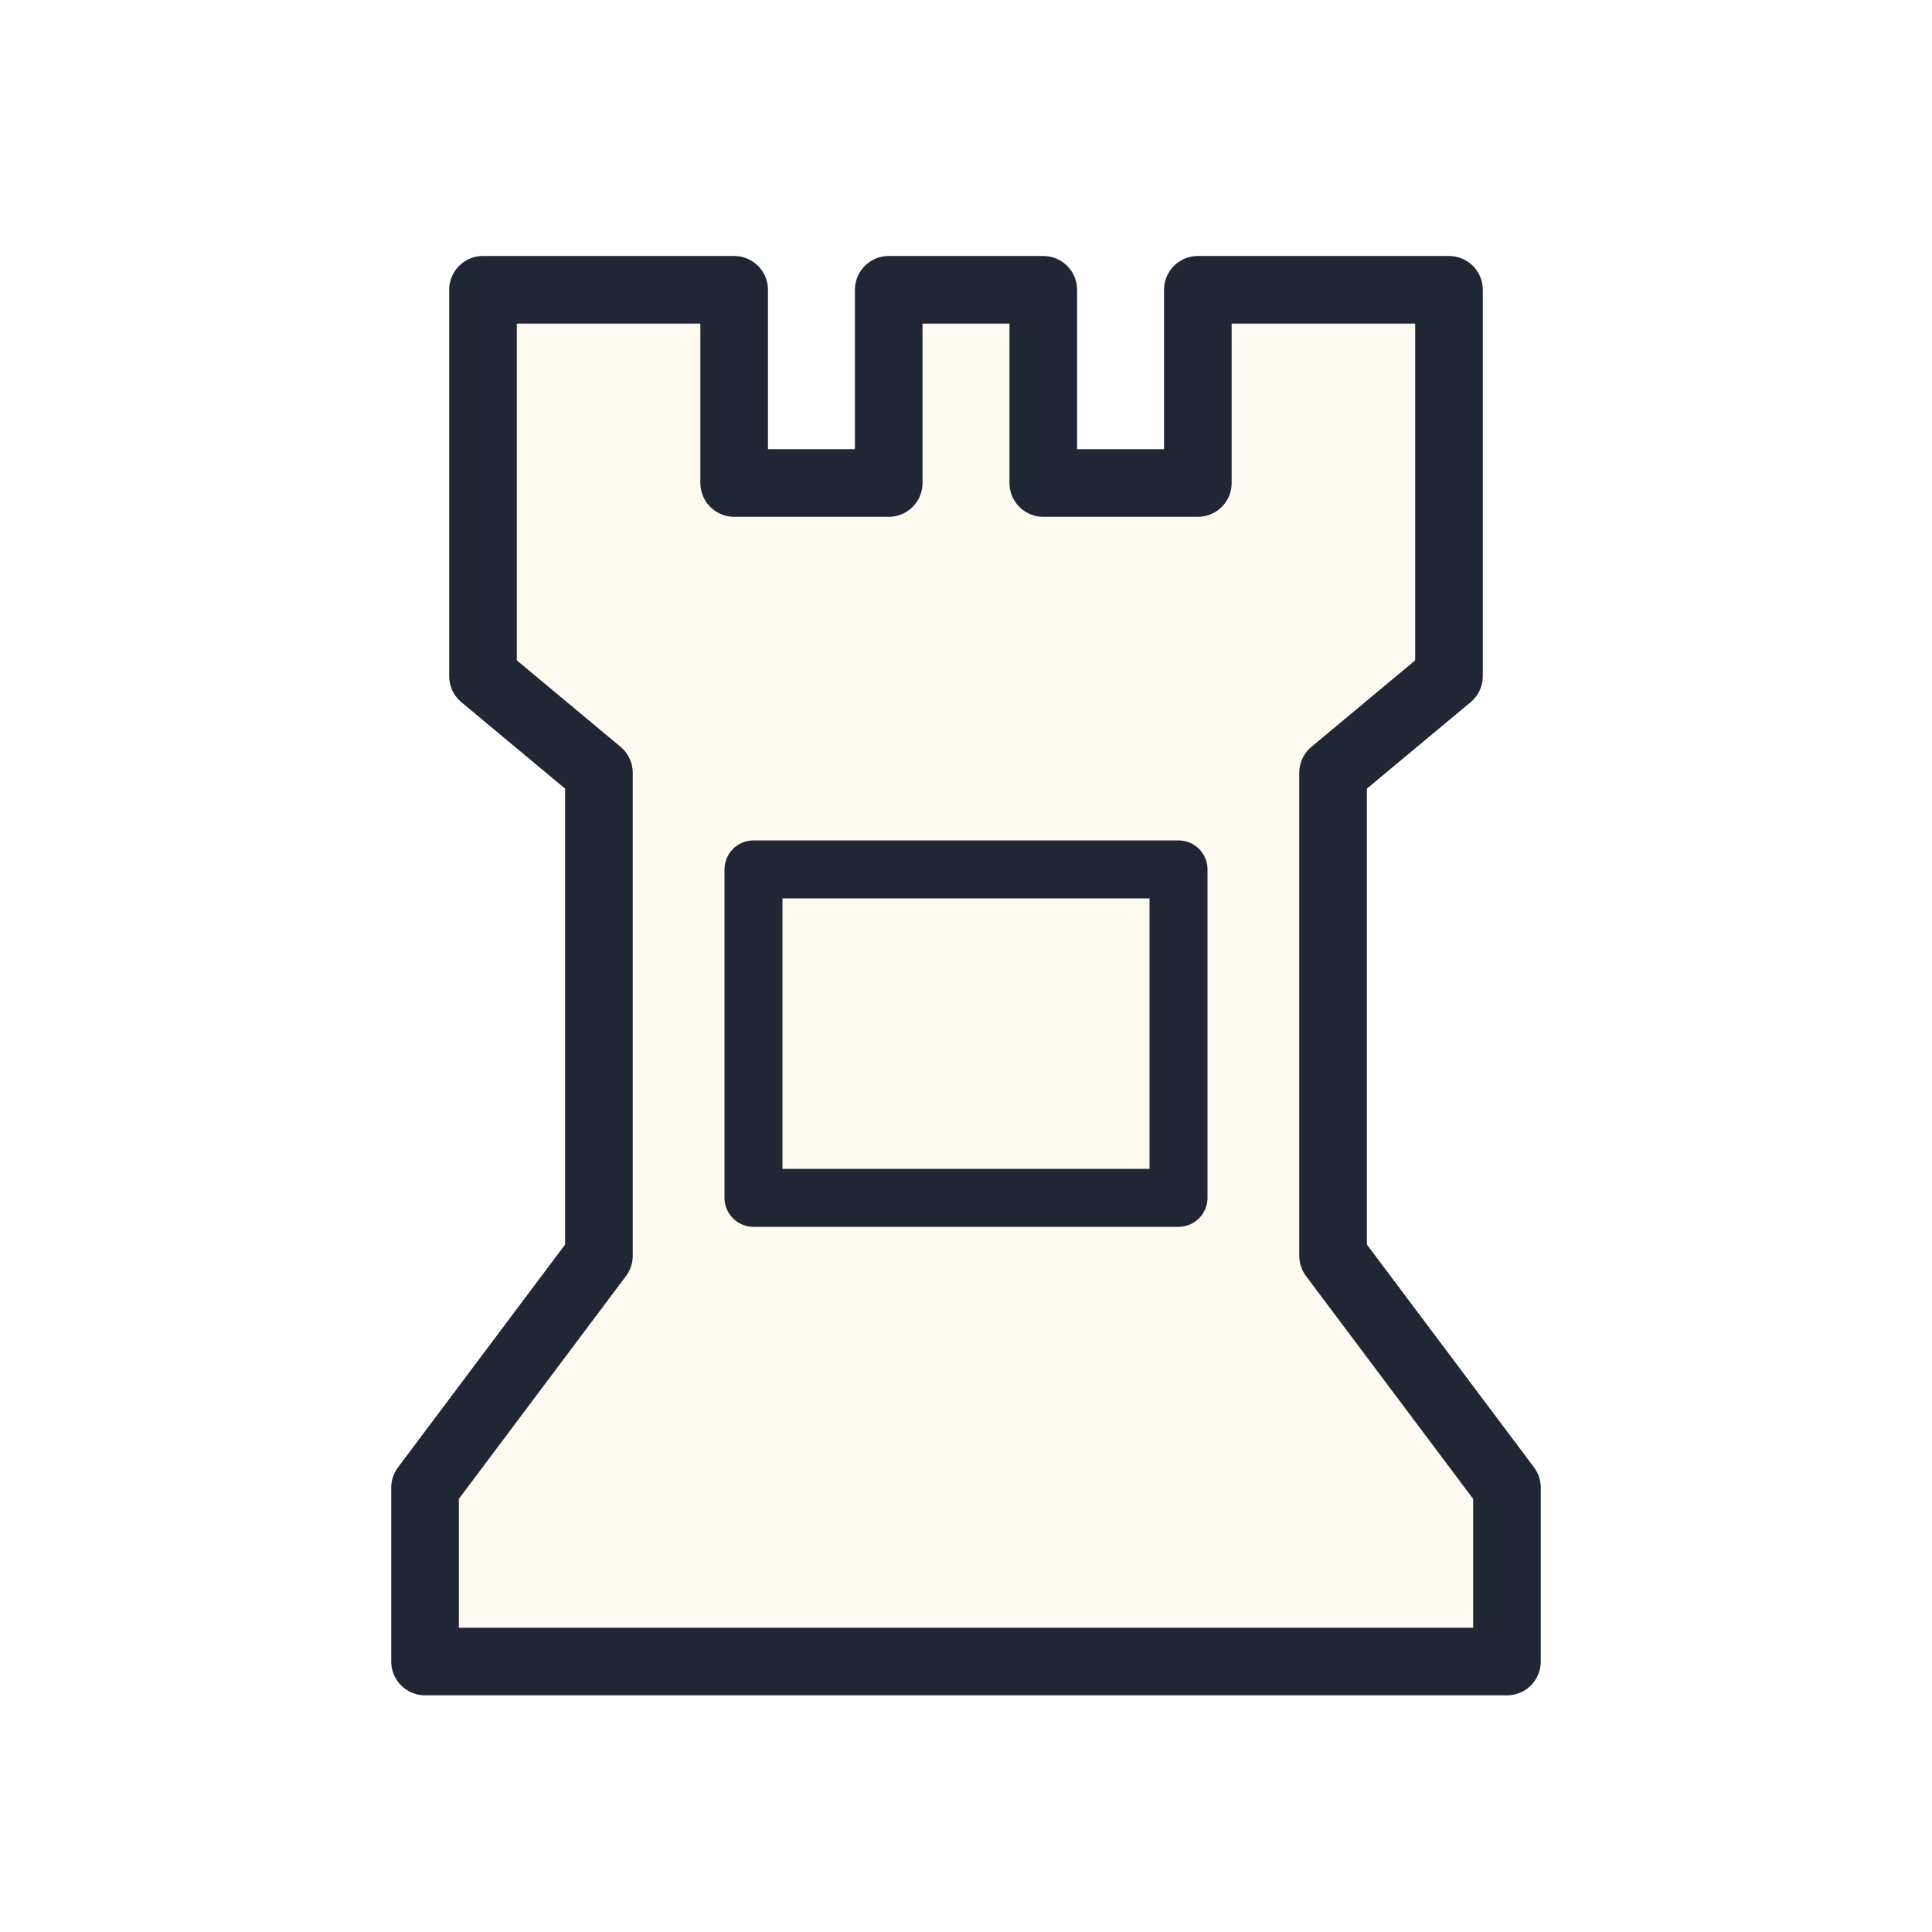
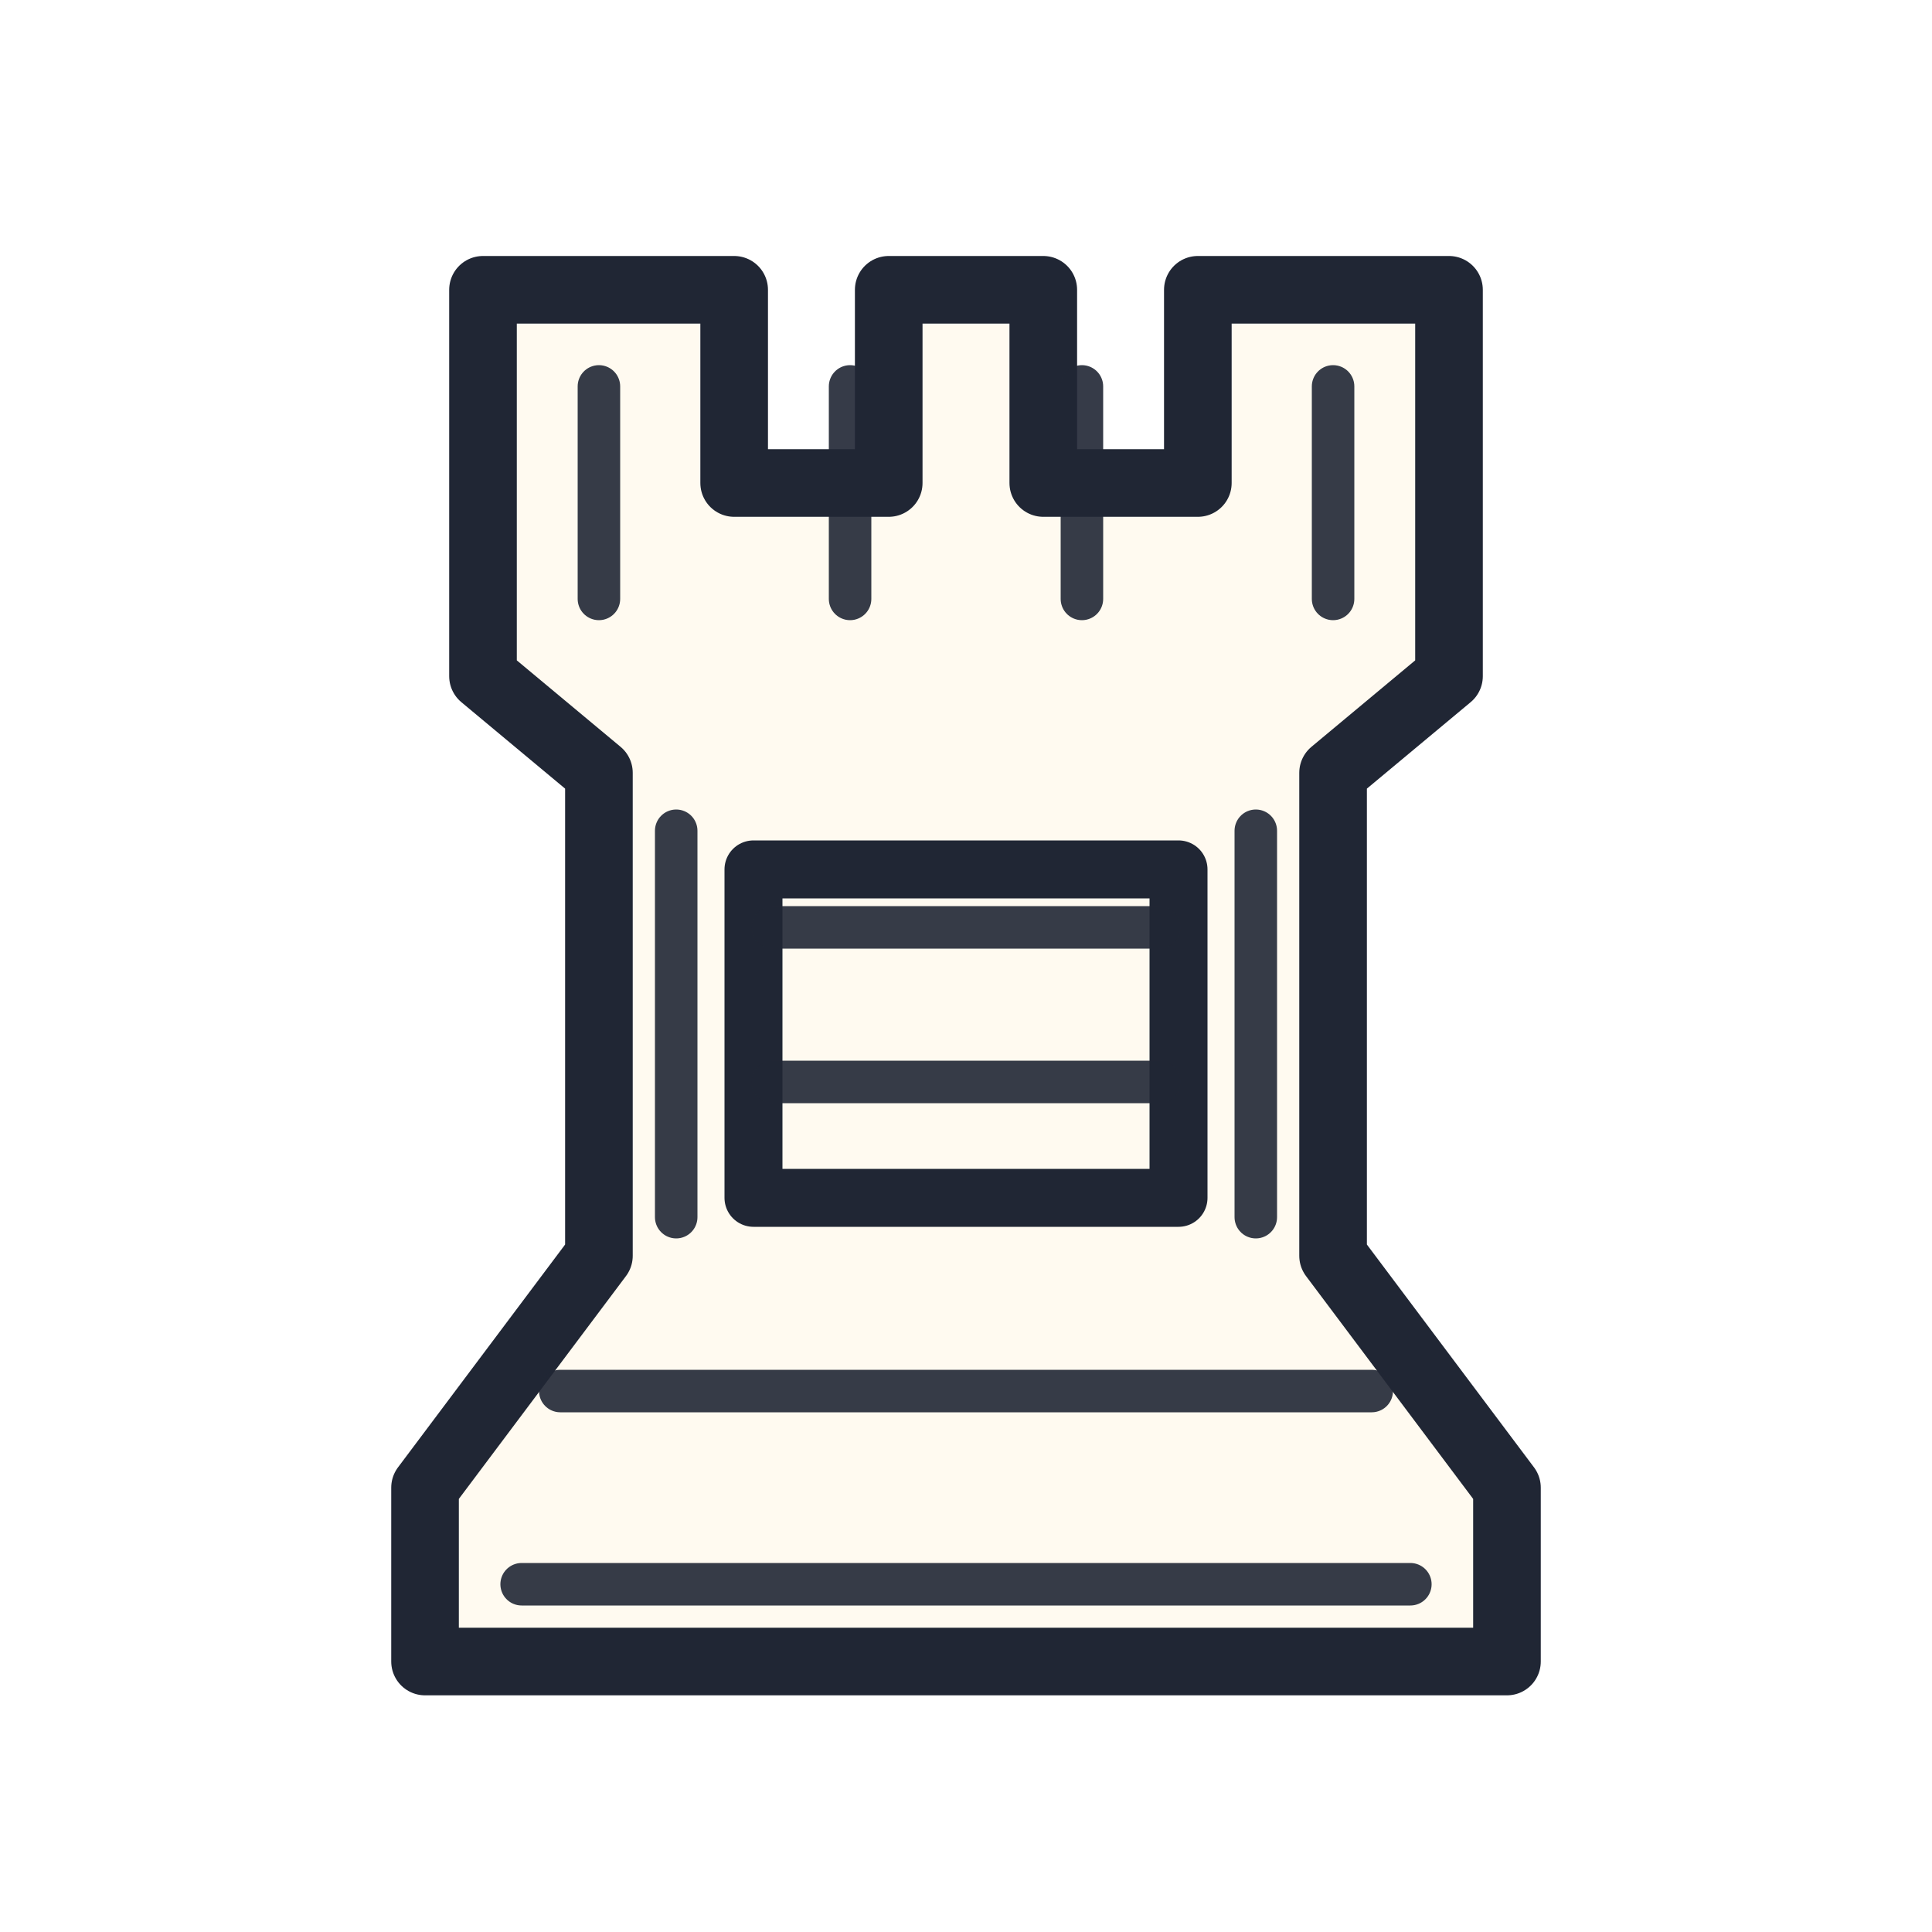
<svg xmlns="http://www.w3.org/2000/svg" viewBox="0 0 100 100" role="img" aria-label="White Rook">
  <g fill="#fffaf0" stroke="#202634" stroke-width="3.5" stroke-linejoin="round" stroke-linecap="round">
    <path d="M25 15h13v10h8V15h8v10h8V15h13v20l-6 5v25l9 12v9H22v-9l9-12V40l-6-5z" />
    <path d="M39 45h22v17H39z" fill="none" stroke-width="3" />
+     <g fill="none" stroke="#202634" stroke-width="2.2" stroke-linecap="round" stroke-linejoin="round" opacity=".9">
+       <path d="M31 20v11M44 20v11M56 20v11M69 20v11M35 43v20M65 43v20M29 72h42M27 82h46" />
+       <path d="M40 48h20M40 56h20" />
+     </g>
  </g>
</svg>
